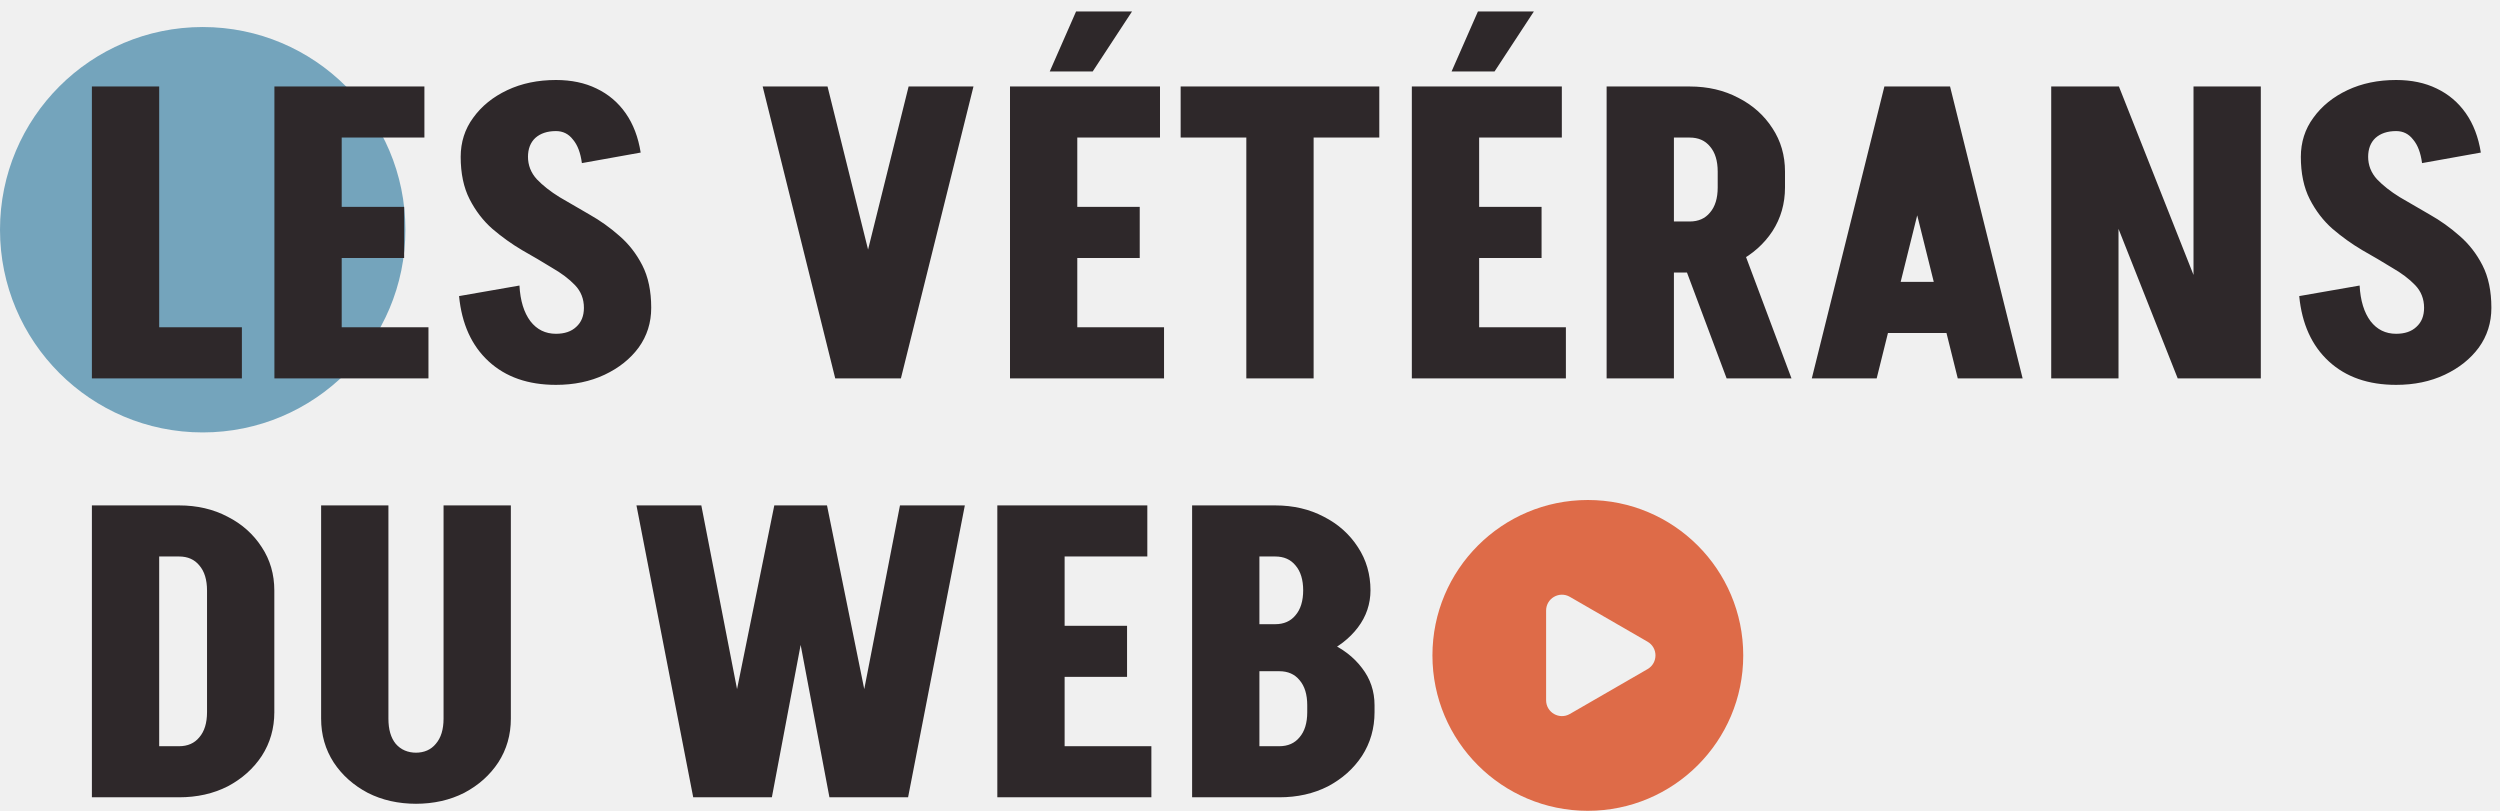
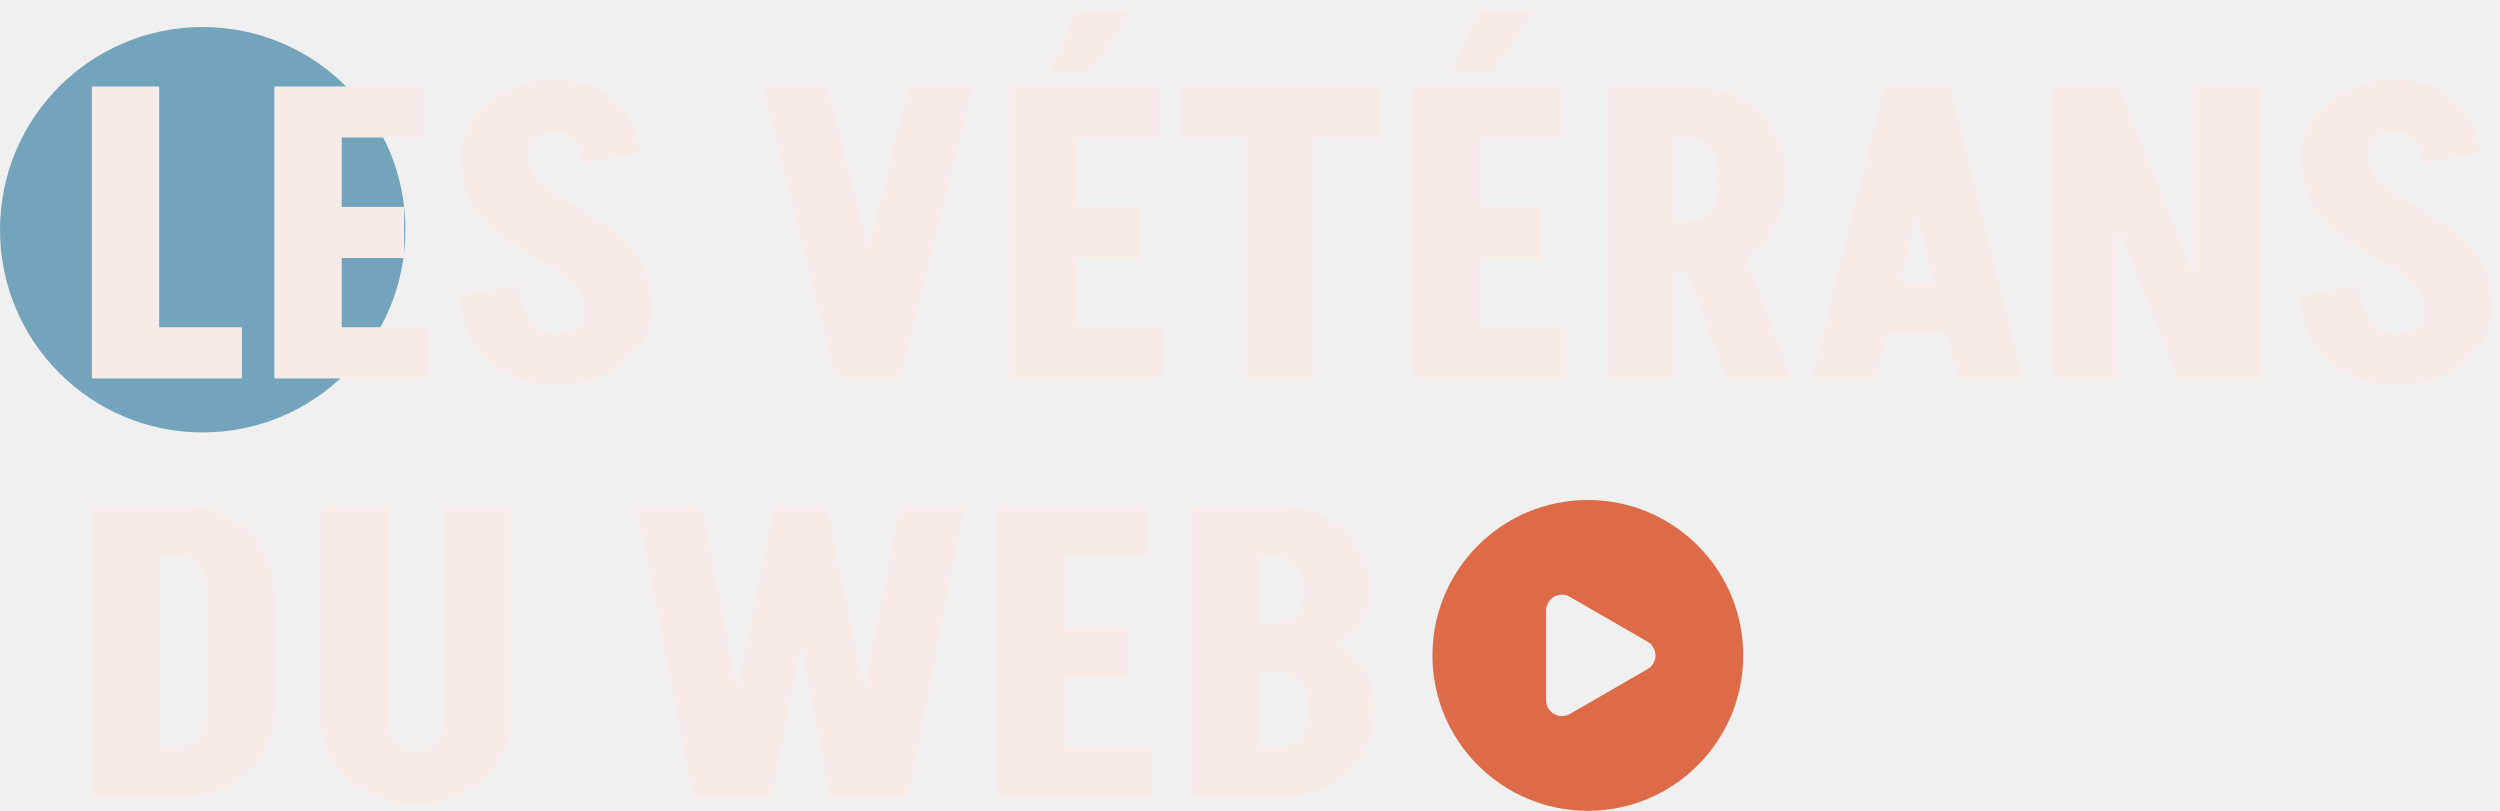
<svg xmlns="http://www.w3.org/2000/svg" width="185" height="60" viewBox="0 0 185 60" fill="none">
  <g clip-path="url(#clip0_41_3638)">
    <circle cx="15" cy="17" r="15" fill="#74A4BC" />
    <path fill-rule="evenodd" clip-rule="evenodd" d="M117.5 60C123.851 60 129 54.851 129 48.5C129 42.149 123.851 37 117.5 37C111.149 37 106 42.149 106 48.5C106 54.851 111.149 60 117.5 60ZM116.169 52.834L121.919 49.514C122.7 49.063 122.7 47.937 121.919 47.486L116.169 44.166C115.388 43.715 114.412 44.279 114.412 45.18L114.412 51.82C114.412 52.721 115.388 53.285 116.169 52.834Z" fill="#DE6B48" />
-     <path d="M10.88 28V24.22H17.9V28H10.88ZM6.8 28V6.4H11.78V28H6.8ZM24.086 28V24.22H31.706V28H24.086ZM24.086 19.09V15.31H29.906V19.09H24.086ZM20.306 6.4H25.286V28H20.306V6.4ZM24.386 6.4H31.406V10.18H24.386V6.4ZM43.21 22.78C43.21 22.12 42.99 21.56 42.55 21.1C42.11 20.64 41.54 20.21 40.84 19.81C40.16 19.39 39.43 18.96 38.65 18.52C37.87 18.06 37.13 17.53 36.43 16.93C35.75 16.33 35.19 15.6 34.75 14.74C34.31 13.88 34.09 12.83 34.09 11.59H39.07C39.07 12.23 39.29 12.79 39.73 13.27C40.17 13.73 40.73 14.17 41.41 14.59C42.11 14.99 42.85 15.42 43.63 15.88C44.41 16.32 45.14 16.84 45.82 17.44C46.52 18.04 47.09 18.77 47.53 19.63C47.97 20.49 48.19 21.54 48.19 22.78H43.21ZM34.09 11.62C34.09 10.52 34.4 9.55 35.02 8.71C35.64 7.85 36.48 7.17 37.54 6.67C38.6 6.17 39.8 5.92 41.14 5.92V9.7C40.5 9.7 39.99 9.87 39.61 10.21C39.25 10.55 39.07 11.02 39.07 11.62H34.09ZM48.19 22.78C48.19 23.88 47.88 24.86 47.26 25.72C46.64 26.56 45.8 27.23 44.74 27.73C43.68 28.23 42.48 28.48 41.14 28.48V24.7C41.78 24.7 42.28 24.53 42.64 24.19C43.02 23.85 43.21 23.38 43.21 22.78H48.19ZM43.06 12.07C42.96 11.31 42.74 10.73 42.4 10.33C42.08 9.91 41.66 9.7 41.14 9.7V5.92C42.28 5.92 43.28 6.13 44.14 6.55C45.02 6.97 45.74 7.58 46.3 8.38C46.86 9.18 47.23 10.15 47.41 11.29L43.06 12.07ZM38.44 21.13C38.5 22.25 38.77 23.13 39.25 23.77C39.73 24.39 40.36 24.7 41.14 24.7V28.48C39.08 28.48 37.42 27.9 36.16 26.74C34.9 25.58 34.17 23.97 33.97 21.91L38.44 21.13ZM61.867 28L67.237 6.4H72.037L66.667 28H61.867ZM61.807 28L56.437 6.4H61.237L66.607 28H61.807ZM80.859 5.29H77.68L79.629 0.85H83.769L80.859 5.29ZM78.519 28V24.22H86.139V28H78.519ZM78.519 19.09V15.31H84.34V19.09H78.519ZM74.74 6.4H79.719V28H74.74V6.4ZM78.82 6.4H85.84V10.18H78.82V6.4ZM87.368 10.18V6.4H102.068V10.18H87.368ZM92.228 28V6.4H97.208V28H92.228ZM110.596 5.29H107.416L109.366 0.85H113.506L110.596 5.29ZM108.256 28V24.22H115.876V28H108.256ZM108.256 19.09V15.31H114.076V19.09H108.256ZM104.476 6.4H109.456V28H104.476V6.4ZM108.556 6.4H115.576V10.18H108.556V6.4ZM127.77 28L124.05 18.07H128.85L132.57 28H127.77ZM123.57 20.17V16.39H125.07V20.17H123.57ZM123.57 10.18V6.4H125.07V10.18H123.57ZM127.11 13.9V12.67H132.09V13.9H127.11ZM132.09 12.7H127.11C127.11 11.9 126.92 11.28 126.54 10.84C126.18 10.4 125.68 10.18 125.04 10.18V6.4C126.38 6.4 127.58 6.68 128.64 7.24C129.7 7.78 130.54 8.53 131.16 9.49C131.78 10.43 132.09 11.5 132.09 12.7ZM132.09 13.87C132.09 15.07 131.78 16.15 131.16 17.11C130.54 18.05 129.7 18.8 128.64 19.36C127.58 19.9 126.38 20.17 125.04 20.17V16.39C125.68 16.39 126.18 16.17 126.54 15.73C126.92 15.29 127.11 14.67 127.11 13.87H132.09ZM118.89 28V6.4H123.87V28H118.89ZM138.664 24.64V20.86H146.344V24.64H138.664ZM144.244 6.4L138.874 28H134.074L139.444 6.4H144.244ZM144.304 6.4L149.674 28H144.874L139.504 6.4H144.304ZM161.15 28L152.6 6.4H156.8L165.35 28H161.15ZM151.79 28V6.4H156.77V28H151.79ZM162.32 28V6.4H167.3V28H162.32ZM179.382 22.78C179.382 22.12 179.162 21.56 178.722 21.1C178.282 20.64 177.712 20.21 177.012 19.81C176.332 19.39 175.602 18.96 174.822 18.52C174.042 18.06 173.302 17.53 172.602 16.93C171.922 16.33 171.362 15.6 170.922 14.74C170.482 13.88 170.262 12.83 170.262 11.59H175.242C175.242 12.23 175.462 12.79 175.902 13.27C176.342 13.73 176.902 14.17 177.582 14.59C178.282 14.99 179.022 15.42 179.802 15.88C180.582 16.32 181.312 16.84 181.992 17.44C182.692 18.04 183.262 18.77 183.702 19.63C184.142 20.49 184.362 21.54 184.362 22.78H179.382ZM170.262 11.62C170.262 10.52 170.572 9.55 171.192 8.71C171.812 7.85 172.652 7.17 173.712 6.67C174.772 6.17 175.972 5.92 177.312 5.92V9.7C176.672 9.7 176.162 9.87 175.782 10.21C175.422 10.55 175.242 11.02 175.242 11.62H170.262ZM184.362 22.78C184.362 23.88 184.052 24.86 183.432 25.72C182.812 26.56 181.972 27.23 180.912 27.73C179.852 28.23 178.652 28.48 177.312 28.48V24.7C177.952 24.7 178.452 24.53 178.812 24.19C179.192 23.85 179.382 23.38 179.382 22.78H184.362ZM179.232 12.07C179.132 11.31 178.912 10.73 178.572 10.33C178.252 9.91 177.832 9.7 177.312 9.7V5.92C178.452 5.92 179.452 6.13 180.312 6.55C181.192 6.97 181.912 7.58 182.472 8.38C183.032 9.18 183.402 10.15 183.582 11.29L179.232 12.07ZM174.612 21.13C174.672 22.25 174.942 23.13 175.422 23.77C175.902 24.39 176.532 24.7 177.312 24.7V28.48C175.252 28.48 173.592 27.9 172.332 26.74C171.072 25.58 170.342 23.97 170.142 21.91L174.612 21.13ZM15.32 52.76V43.67H20.3V52.76H15.32ZM11.18 59V55.22H13.25V59H11.18ZM11.18 41.18V37.4H13.25V41.18H11.18ZM11.18 41.18V37.4H13.25V41.18H11.18ZM20.3 43.7H15.32C15.32 42.9 15.13 42.28 14.75 41.84C14.39 41.4 13.89 41.18 13.25 41.18V37.4C14.59 37.4 15.79 37.68 16.85 38.24C17.91 38.78 18.75 39.53 19.37 40.49C19.99 41.43 20.3 42.5 20.3 43.7ZM20.3 52.7C20.3 53.9 19.99 54.98 19.37 55.94C18.75 56.88 17.91 57.63 16.85 58.19C15.79 58.73 14.59 59 13.25 59V55.22C13.89 55.22 14.39 55 14.75 54.56C15.13 54.12 15.32 53.5 15.32 52.7H20.3ZM6.8 59V37.4H11.78V59H6.8ZM32.823 53.21V37.4H37.803V53.21H32.823ZM23.763 53.21V37.4H28.743V53.21H23.763ZM37.803 53.18C37.803 54.38 37.493 55.46 36.873 56.42C36.253 57.36 35.413 58.11 34.353 58.67C33.293 59.21 32.093 59.48 30.753 59.48V55.7C31.393 55.7 31.893 55.48 32.253 55.04C32.633 54.6 32.823 53.98 32.823 53.18H37.803ZM23.763 53.18H28.743C28.743 53.98 28.923 54.6 29.283 55.04C29.663 55.48 30.173 55.7 30.813 55.7V59.48C29.473 59.48 28.273 59.21 27.213 58.67C26.153 58.11 25.313 57.36 24.693 56.42C24.073 55.46 23.763 54.38 23.763 53.18ZM61.378 59L57.298 37.4H61.198L65.578 59H61.378ZM51.298 59L47.098 37.4H51.898L56.098 59H51.298ZM52.918 59L57.298 37.4H61.198L57.118 59H52.918ZM62.398 59L66.598 37.4H71.398L67.198 59H62.398ZM77.582 59V55.22H85.202V59H77.582ZM77.582 50.09V46.31H83.402V50.09H77.582ZM73.802 37.4H78.782V59H73.802V37.4ZM77.882 37.4H84.902V41.18H77.882V37.4ZM94.366 49.07V46.19C95.006 46.19 95.506 45.97 95.866 45.53C96.246 45.09 96.436 44.47 96.436 43.67H101.416C101.416 44.69 101.106 45.61 100.486 46.43C99.866 47.25 99.026 47.9 97.966 48.38C96.906 48.84 95.706 49.07 94.366 49.07ZM92.896 59V55.22H94.696V59H92.896ZM92.896 49.67V46.19H94.666V49.67H92.896ZM96.736 52.73V52.16H101.716V52.73H96.736ZM96.736 52.19C96.736 51.39 96.546 50.77 96.166 50.33C95.806 49.89 95.306 49.67 94.666 49.67V46.79C96.006 46.79 97.206 47.03 98.266 47.51C99.326 47.97 100.166 48.61 100.786 49.43C101.406 50.23 101.716 51.15 101.716 52.19H96.736ZM92.896 41.18V37.4H94.396V41.18H92.896ZM101.416 43.7H96.436C96.436 42.9 96.246 42.28 95.866 41.84C95.506 41.4 95.006 41.18 94.366 41.18V37.4C95.706 37.4 96.906 37.68 97.966 38.24C99.026 38.78 99.866 39.53 100.486 40.49C101.106 41.43 101.416 42.5 101.416 43.7ZM101.716 52.7C101.716 53.9 101.406 54.98 100.786 55.94C100.166 56.88 99.326 57.63 98.266 58.19C97.206 58.73 96.006 59 94.666 59V55.22C95.306 55.22 95.806 55 96.166 54.56C96.546 54.12 96.736 53.5 96.736 52.7H101.716ZM88.216 59V37.4H93.196V59H88.216Z" fill="#2E282A" />
+     <path d="M10.88 28V24.22H17.9V28H10.88ZM6.8 28V6.4H11.78V28H6.8ZM24.086 28V24.22H31.706V28H24.086ZM24.086 19.09V15.31H29.906V19.09H24.086ZM20.306 6.4H25.286V28H20.306V6.4ZM24.386 6.4H31.406V10.18H24.386V6.4ZM43.21 22.78C43.21 22.12 42.99 21.56 42.55 21.1C42.11 20.64 41.54 20.21 40.84 19.81C40.16 19.39 39.43 18.96 38.65 18.52C37.87 18.06 37.13 17.53 36.43 16.93C35.75 16.33 35.19 15.6 34.75 14.74C34.31 13.88 34.09 12.83 34.09 11.59H39.07C39.07 12.23 39.29 12.79 39.73 13.27C40.17 13.73 40.73 14.17 41.41 14.59C42.11 14.99 42.85 15.42 43.63 15.88C44.41 16.32 45.14 16.84 45.82 17.44C46.52 18.04 47.09 18.77 47.53 19.63C47.97 20.49 48.19 21.54 48.19 22.78H43.21ZM34.09 11.62C34.09 10.52 34.4 9.55 35.02 8.71C35.64 7.85 36.48 7.17 37.54 6.67C38.6 6.17 39.8 5.92 41.14 5.92V9.7C40.5 9.7 39.99 9.87 39.61 10.21C39.25 10.55 39.07 11.02 39.07 11.62H34.09ZM48.19 22.78C48.19 23.88 47.88 24.86 47.26 25.72C46.64 26.56 45.8 27.23 44.74 27.73C43.68 28.23 42.48 28.48 41.14 28.48V24.7C41.78 24.7 42.28 24.53 42.64 24.19C43.02 23.85 43.21 23.38 43.21 22.78H48.19ZM43.06 12.07C42.96 11.31 42.74 10.73 42.4 10.33C42.08 9.91 41.66 9.7 41.14 9.7V5.92C42.28 5.92 43.28 6.13 44.14 6.55C45.02 6.97 45.74 7.58 46.3 8.38C46.86 9.18 47.23 10.15 47.41 11.29L43.06 12.07ZM38.44 21.13C38.5 22.25 38.77 23.13 39.25 23.77C39.73 24.39 40.36 24.7 41.14 24.7V28.48C39.08 28.48 37.42 27.9 36.16 26.74C34.9 25.58 34.17 23.97 33.97 21.91L38.44 21.13ZM61.867 28L67.237 6.4H72.037L66.667 28H61.867ZM61.807 28L56.437 6.4H61.237L66.607 28H61.807ZM80.859 5.29H77.68L79.629 0.85H83.769L80.859 5.29ZM78.519 28V24.22H86.139V28H78.519ZM78.519 19.09V15.31H84.34V19.09H78.519ZM74.74 6.4H79.719V28H74.74V6.4ZM78.82 6.4H85.84V10.18H78.82V6.4ZM87.368 10.18V6.4H102.068V10.18H87.368ZM92.228 28V6.4H97.208V28H92.228ZM110.596 5.29H107.416L109.366 0.85H113.506L110.596 5.29ZM108.256 28V24.22H115.876V28H108.256ZM108.256 19.09V15.31H114.076V19.09H108.256ZM104.476 6.4H109.456V28H104.476V6.4ZM108.556 6.4H115.576V10.18H108.556V6.4ZM127.77 28L124.05 18.07H128.85L132.57 28H127.77ZM123.57 20.17V16.39H125.07V20.17H123.57ZM123.57 10.18V6.4H125.07V10.18H123.57ZM127.11 13.9V12.67H132.09V13.9H127.11ZM132.09 12.7H127.11C127.11 11.9 126.92 11.28 126.54 10.84C126.18 10.4 125.68 10.18 125.04 10.18V6.4C126.38 6.4 127.58 6.68 128.64 7.24C129.7 7.78 130.54 8.53 131.16 9.49C131.78 10.43 132.09 11.5 132.09 12.7ZM132.09 13.87C132.09 15.07 131.78 16.15 131.16 17.11C130.54 18.05 129.7 18.8 128.64 19.36C127.58 19.9 126.38 20.17 125.04 20.17V16.39C125.68 16.39 126.18 16.17 126.54 15.73C126.92 15.29 127.11 14.67 127.11 13.87H132.09ZM118.89 28V6.4H123.87V28H118.89ZM138.664 24.64V20.86H146.344V24.64H138.664ZM144.244 6.4L138.874 28H134.074L139.444 6.4H144.244ZM144.304 6.4L149.674 28H144.874L139.504 6.4H144.304ZM161.15 28L152.6 6.4H156.8L165.35 28H161.15ZM151.79 28V6.4H156.77V28H151.79ZM162.32 28V6.4H167.3V28H162.32ZM179.382 22.78C179.382 22.12 179.162 21.56 178.722 21.1C178.282 20.64 177.712 20.21 177.012 19.81C176.332 19.39 175.602 18.96 174.822 18.52C174.042 18.06 173.302 17.53 172.602 16.93C171.922 16.33 171.362 15.6 170.922 14.74C170.482 13.88 170.262 12.83 170.262 11.59H175.242C175.242 12.23 175.462 12.79 175.902 13.27C176.342 13.73 176.902 14.17 177.582 14.59C178.282 14.99 179.022 15.42 179.802 15.88C180.582 16.32 181.312 16.84 181.992 17.44C182.692 18.04 183.262 18.77 183.702 19.63C184.142 20.49 184.362 21.54 184.362 22.78H179.382ZM170.262 11.62C170.262 10.52 170.572 9.55 171.192 8.71C171.812 7.85 172.652 7.17 173.712 6.67C174.772 6.17 175.972 5.92 177.312 5.92V9.7C176.672 9.7 176.162 9.87 175.782 10.21C175.422 10.55 175.242 11.02 175.242 11.62H170.262ZM184.362 22.78C184.362 23.88 184.052 24.86 183.432 25.72C182.812 26.56 181.972 27.23 180.912 27.73C179.852 28.23 178.652 28.48 177.312 28.48V24.7C177.952 24.7 178.452 24.53 178.812 24.19C179.192 23.85 179.382 23.38 179.382 22.78H184.362ZM179.232 12.07C179.132 11.31 178.912 10.73 178.572 10.33C178.252 9.91 177.832 9.7 177.312 9.7V5.92C178.452 5.92 179.452 6.13 180.312 6.55C181.192 6.97 181.912 7.58 182.472 8.38C183.032 9.18 183.402 10.15 183.582 11.29L179.232 12.07ZM174.612 21.13C174.672 22.25 174.942 23.13 175.422 23.77C175.902 24.39 176.532 24.7 177.312 24.7V28.48C175.252 28.48 173.592 27.9 172.332 26.74C171.072 25.58 170.342 23.97 170.142 21.91L174.612 21.13ZM15.32 52.76V43.67H20.3V52.76H15.32ZM11.18 59V55.22H13.25V59H11.18ZM11.18 41.18V37.4H13.25V41.18H11.18ZM11.18 41.18V37.4H13.25V41.18H11.18ZM20.3 43.7H15.32C15.32 42.9 15.13 42.28 14.75 41.84C14.39 41.4 13.89 41.18 13.25 41.18V37.4C14.59 37.4 15.79 37.68 16.85 38.24C17.91 38.78 18.75 39.53 19.37 40.49C19.99 41.43 20.3 42.5 20.3 43.7ZM20.3 52.7C20.3 53.9 19.99 54.98 19.37 55.94C18.75 56.88 17.91 57.63 16.85 58.19C15.79 58.73 14.59 59 13.25 59V55.22C13.89 55.22 14.39 55 14.75 54.56C15.13 54.12 15.32 53.5 15.32 52.7H20.3ZM6.8 59V37.4H11.78V59H6.8ZM32.823 53.21V37.4H37.803V53.21H32.823ZM23.763 53.21V37.4H28.743V53.21H23.763ZM37.803 53.18C37.803 54.38 37.493 55.46 36.873 56.42C36.253 57.36 35.413 58.11 34.353 58.67C33.293 59.21 32.093 59.48 30.753 59.48V55.7C31.393 55.7 31.893 55.48 32.253 55.04C32.633 54.6 32.823 53.98 32.823 53.18H37.803ZM23.763 53.18H28.743C28.743 53.98 28.923 54.6 29.283 55.04C29.663 55.48 30.173 55.7 30.813 55.7V59.48C29.473 59.48 28.273 59.21 27.213 58.67C26.153 58.11 25.313 57.36 24.693 56.42C24.073 55.46 23.763 54.38 23.763 53.18ZM61.378 59L57.298 37.4H61.198L65.578 59H61.378ZM51.298 59L47.098 37.4H51.898L56.098 59H51.298ZM52.918 59L57.298 37.4H61.198L57.118 59H52.918ZM62.398 59L66.598 37.4H71.398L67.198 59H62.398ZM77.582 59V55.22H85.202V59H77.582ZM77.582 50.09V46.31H83.402V50.09H77.582ZM73.802 37.4H78.782V59H73.802V37.4ZM77.882 37.4H84.902V41.18H77.882V37.4ZM94.366 49.07V46.19C95.006 46.19 95.506 45.97 95.866 45.53C96.246 45.09 96.436 44.47 96.436 43.67H101.416C101.416 44.69 101.106 45.61 100.486 46.43C99.866 47.25 99.026 47.9 97.966 48.38C96.906 48.84 95.706 49.07 94.366 49.07ZM92.896 59V55.22H94.696V59H92.896ZM92.896 49.67V46.19H94.666V49.67H92.896ZM96.736 52.73V52.16H101.716V52.73H96.736ZM96.736 52.19C96.736 51.39 96.546 50.77 96.166 50.33C95.806 49.89 95.306 49.67 94.666 49.67V46.79C96.006 46.79 97.206 47.03 98.266 47.51C99.326 47.97 100.166 48.61 100.786 49.43C101.406 50.23 101.716 51.15 101.716 52.19H96.736ZM92.896 41.18V37.4H94.396V41.18H92.896ZM101.416 43.7H96.436C96.436 42.9 96.246 42.28 95.866 41.84C95.506 41.4 95.006 41.18 94.366 41.18V37.4C95.706 37.4 96.906 37.68 97.966 38.24C99.026 38.78 99.866 39.53 100.486 40.49C101.106 41.43 101.416 42.5 101.416 43.7ZM101.716 52.7C101.716 53.9 101.406 54.98 100.786 55.94C100.166 56.88 99.326 57.63 98.266 58.19C97.206 58.73 96.006 59 94.666 59V55.22C95.306 55.22 95.806 55 96.166 54.56C96.546 54.12 96.736 53.5 96.736 52.7H101.716ZM88.216 59V37.4H93.196V59H88.216Z" fill="#F7EBE8" />
  </g>
  <defs>
    <clipPath id="clip0_41_3638">
      <rect width="185" height="60" fill="white" />
    </clipPath>
  </defs>
</svg>
